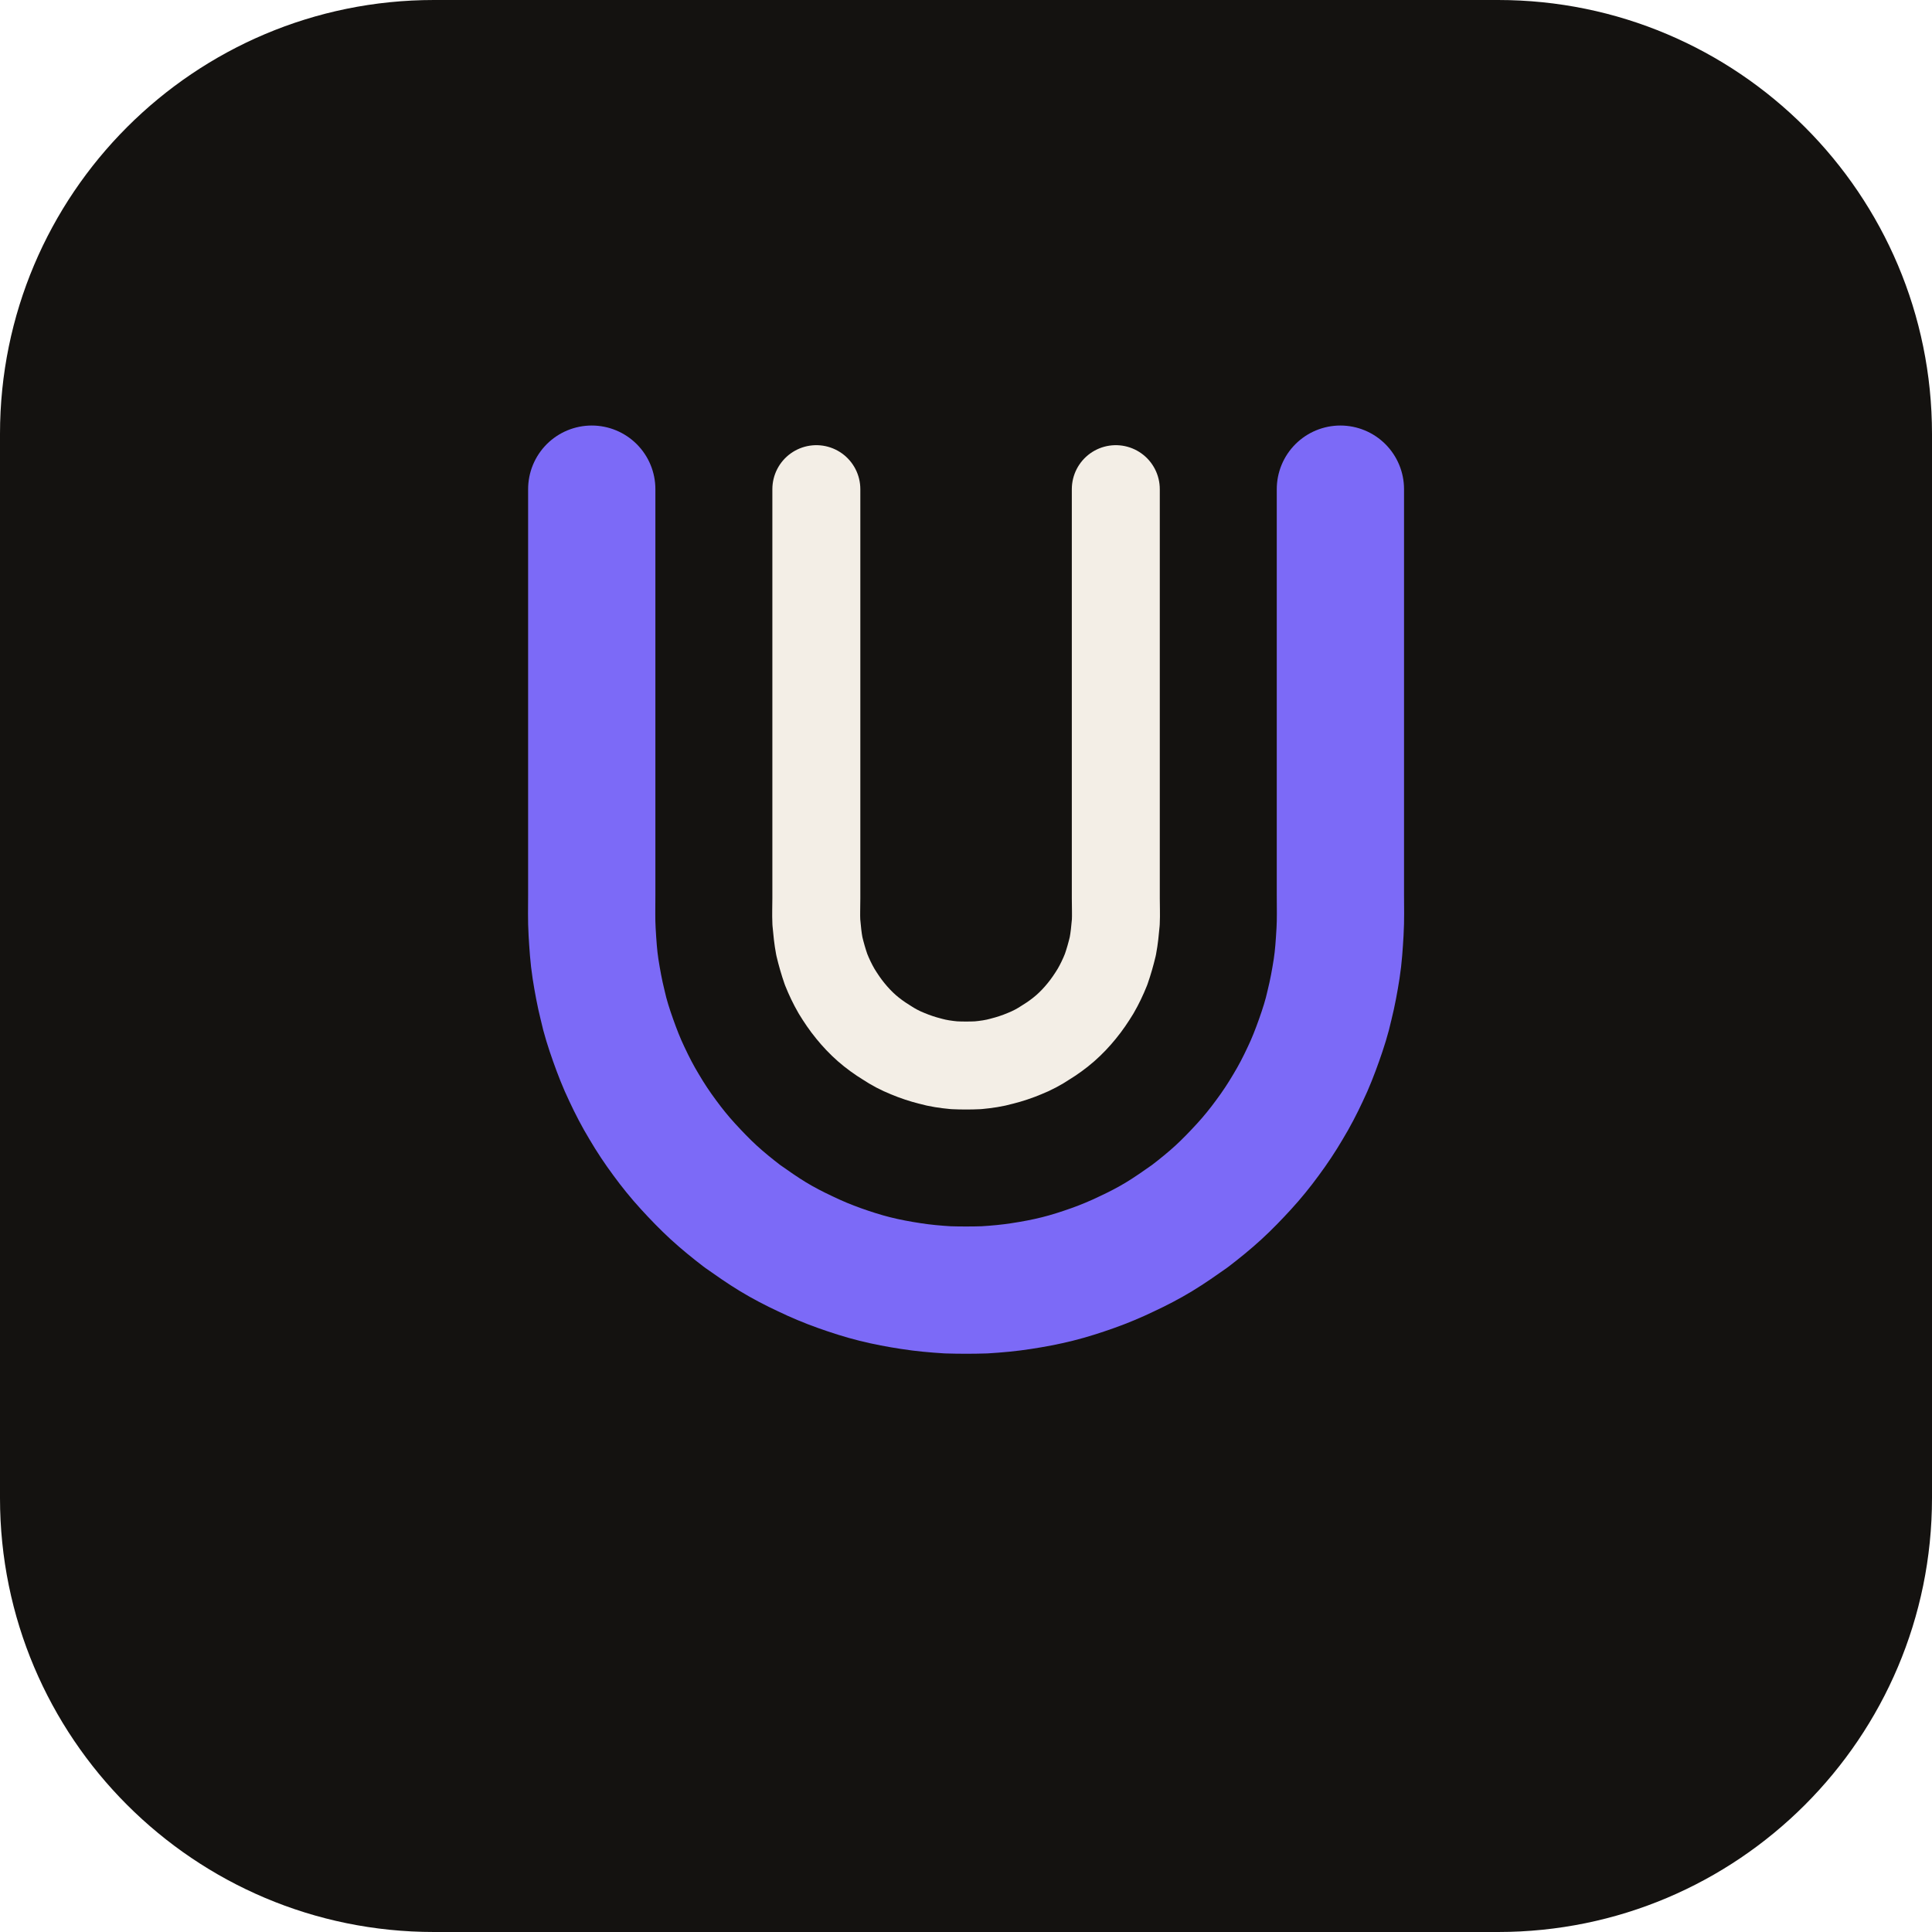
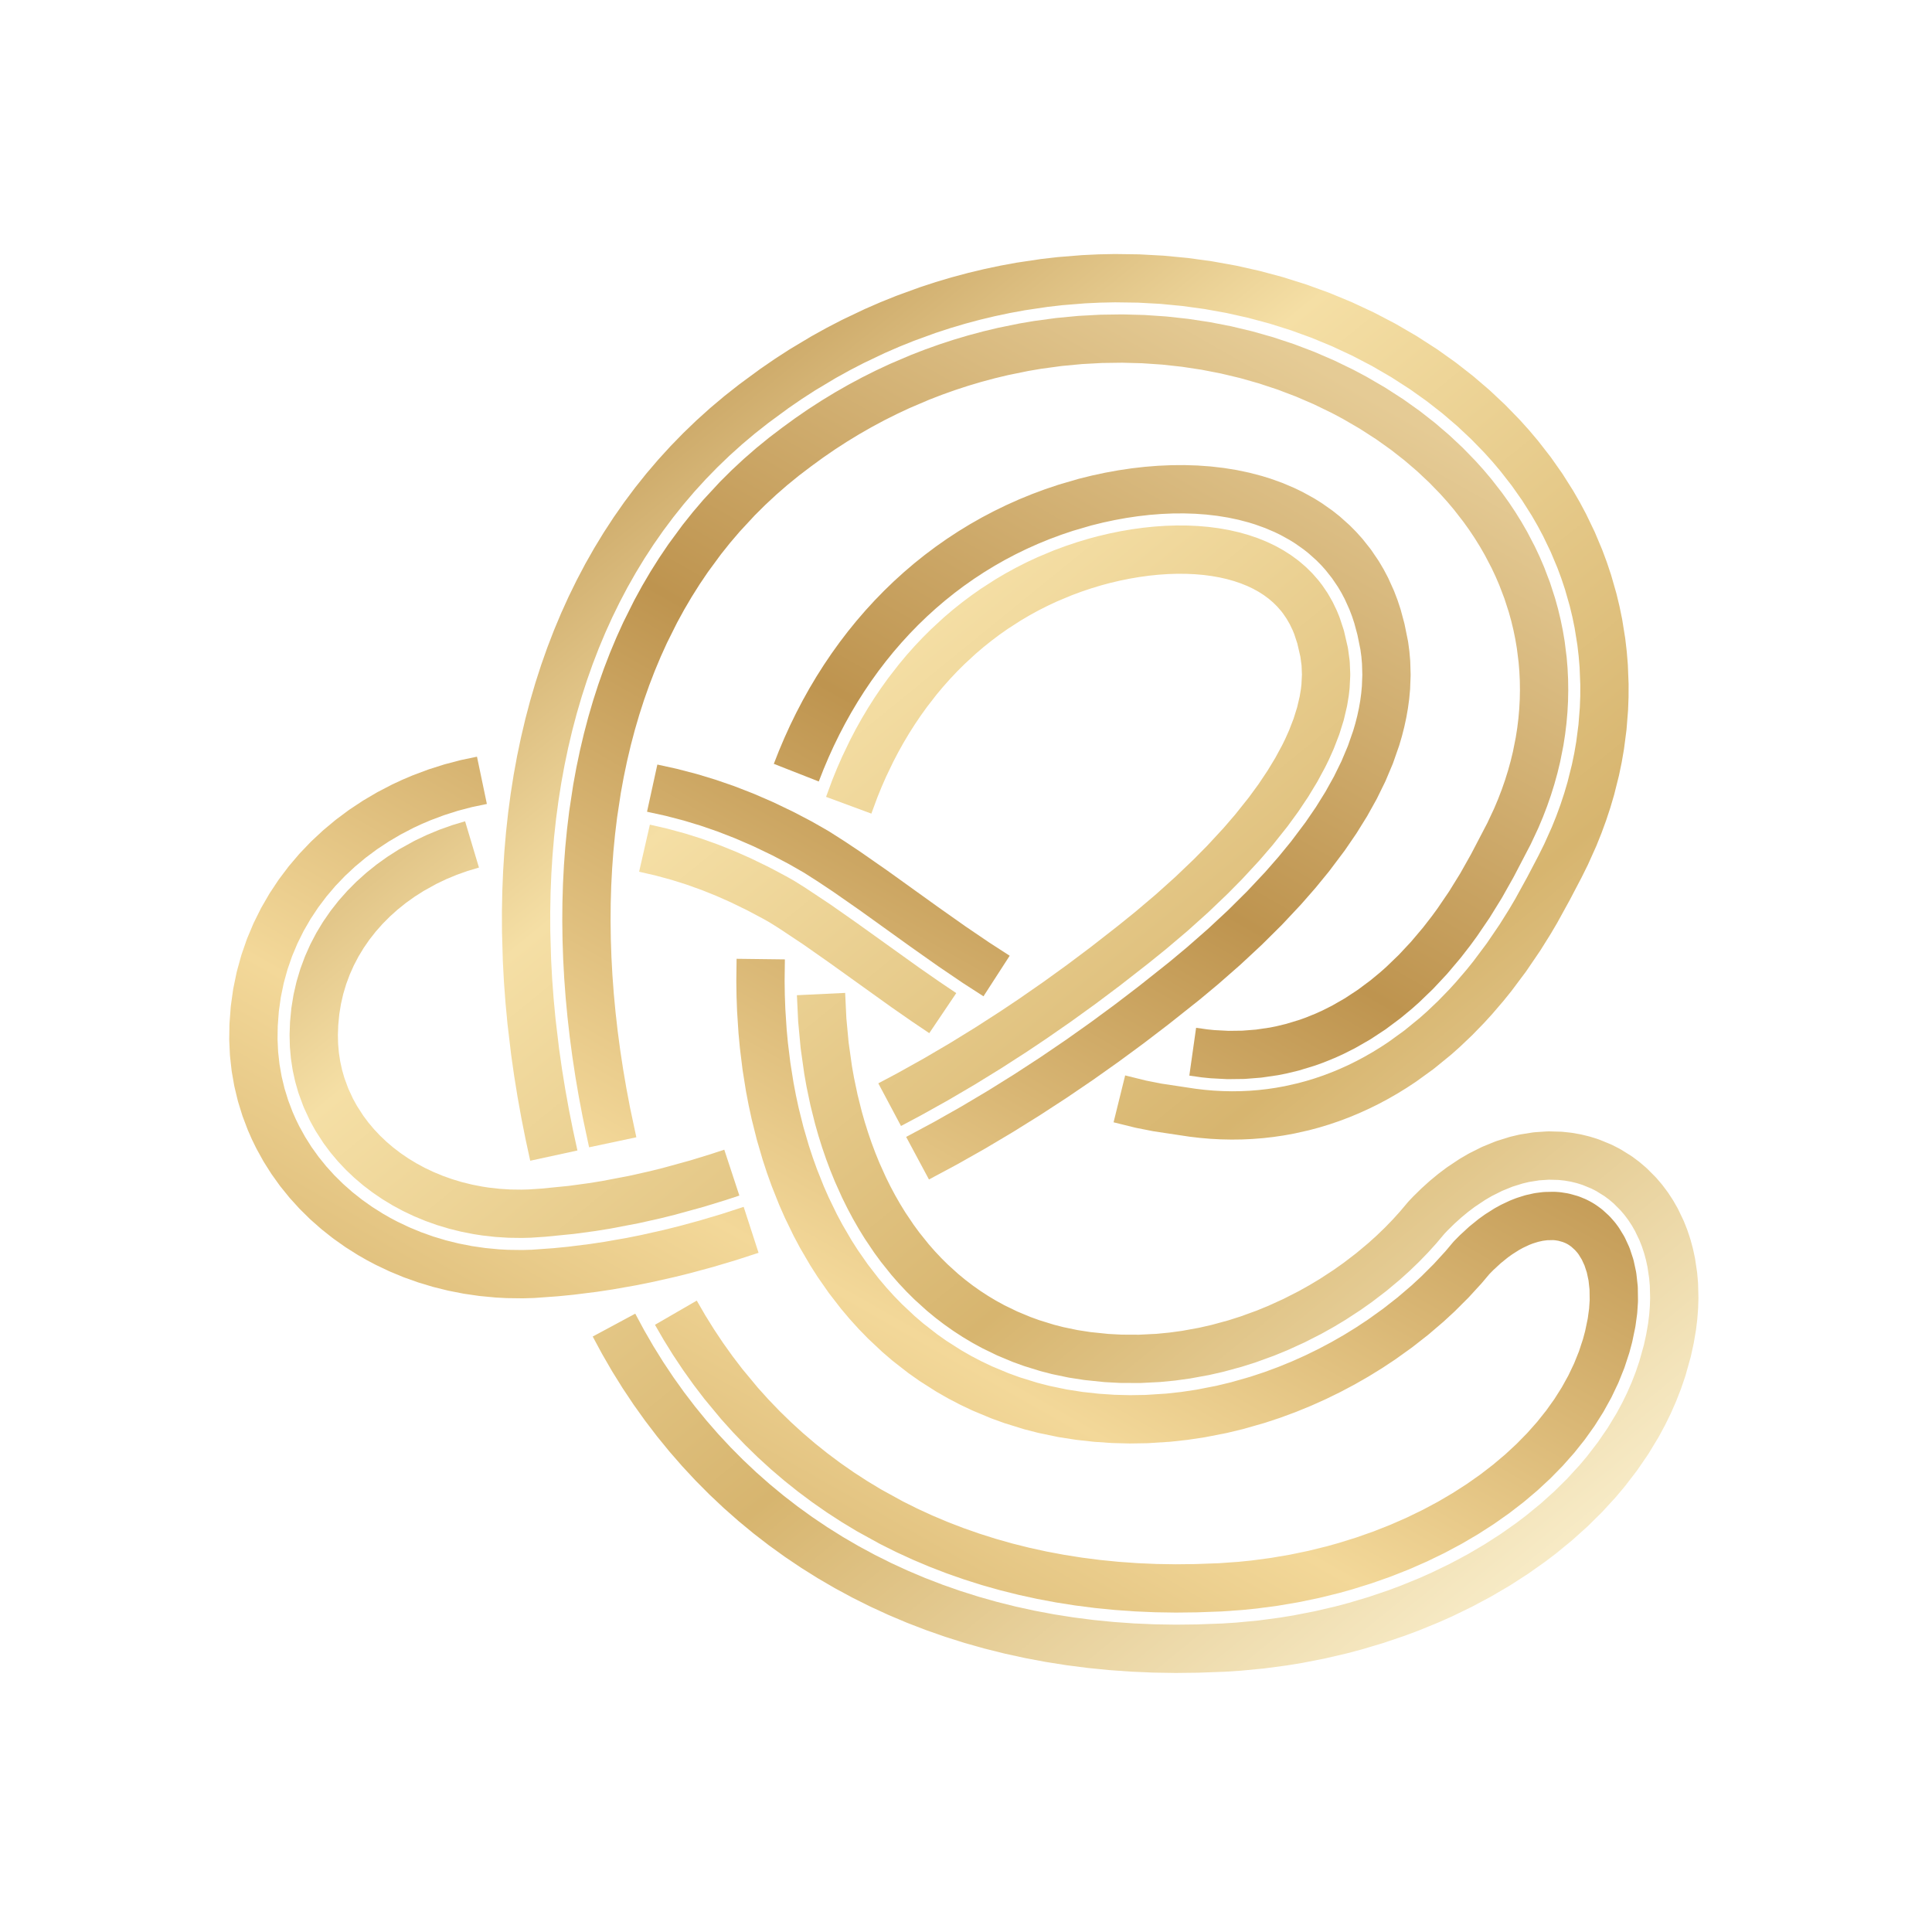
- <svg xmlns="http://www.w3.org/2000/svg" viewBox="0 0 1024 1024" role="img" aria-label="Ensemble">
-   <rect width="1024" height="1024" rx="230" fill="#141210" />
-   <g transform="translate(194.6 168) scale(19.84)" fill="none" stroke-linecap="round" stroke-linejoin="round">
-     <path stroke="#7c6af7" stroke-width="3.4" d="M6.00 4.60C6.00 4.76 6.00 5.26 6.00 5.59C6.00 5.91 6.00 6.24 6.00 6.57C6.00 6.90 6.00 7.23 6.00 7.56C6.00 7.89 6.00 8.21 6.00 8.54C6.00 8.87 6.00 9.20 6.00 9.53C6.00 9.86 6.00 10.19 6.00 10.51C6.00 10.84 6.00 11.17 6.00 11.50C6.00 11.83 6.00 12.16 6.00 12.49C6.00 12.81 6.00 13.14 6.00 13.47C6.00 13.80 6.00 14.13 6.00 14.46C6.00 14.79 6.00 15.11 6.00 15.44C6.00 15.77 5.99 16.10 6.01 16.43C6.03 16.76 6.05 17.09 6.10 17.41C6.15 17.73 6.21 18.06 6.29 18.38C6.36 18.70 6.46 19.01 6.57 19.32C6.68 19.63 6.80 19.94 6.94 20.23C7.08 20.53 7.23 20.82 7.40 21.10C7.57 21.39 7.75 21.66 7.95 21.93C8.14 22.19 8.35 22.45 8.57 22.69C8.79 22.93 9.02 23.17 9.26 23.39C9.50 23.61 9.76 23.82 10.02 24.02C10.29 24.21 10.56 24.40 10.84 24.57C11.12 24.74 11.41 24.89 11.71 25.03C12.00 25.17 12.31 25.30 12.62 25.41C12.93 25.52 13.24 25.62 13.56 25.70C13.88 25.78 14.20 25.84 14.53 25.89C14.85 25.94 15.18 25.97 15.51 25.99C15.83 26.00 16.17 26.00 16.49 25.99C16.82 25.97 17.15 25.94 17.47 25.89C17.80 25.84 18.12 25.78 18.44 25.70C18.76 25.62 19.07 25.52 19.38 25.41C19.69 25.30 20.00 25.17 20.29 25.03C20.59 24.89 20.88 24.74 21.16 24.57C21.44 24.40 21.71 24.21 21.98 24.02C22.24 23.82 22.50 23.61 22.74 23.39C22.98 23.17 23.21 22.93 23.43 22.69C23.65 22.45 23.86 22.19 24.05 21.93C24.25 21.66 24.43 21.39 24.60 21.10C24.77 20.82 24.92 20.53 25.06 20.23C25.20 19.94 25.32 19.63 25.43 19.32C25.54 19.01 25.64 18.70 25.71 18.38C25.79 18.06 25.85 17.73 25.90 17.41C25.95 17.09 25.97 16.76 25.99 16.43C26.01 16.10 26.00 15.77 26.00 15.44C26.00 15.11 26.00 14.79 26.00 14.46C26.00 14.13 26.00 13.80 26.00 13.47C26.00 13.14 26.00 12.81 26.00 12.49C26.00 12.16 26.00 11.83 26.00 11.50C26.00 11.17 26.00 10.84 26.00 10.51C26.00 10.19 26.00 9.86 26.00 9.53C26.00 9.20 26.00 8.87 26.00 8.54C26.00 8.21 26.00 7.89 26.00 7.56C26.00 7.23 26.00 6.90 26.00 6.57C26.00 6.24 26.00 5.91 26.00 5.59C26.00 5.26 26.00 4.76 26.00 4.60" />
-     <path stroke="#f3eee6" stroke-width="2.35" d="M12.00 4.60C12.00 4.71 12.00 5.03 12.00 5.24C12.00 5.46 12.00 5.67 12.00 5.89C12.00 6.10 12.00 6.31 12.00 6.53C12.00 6.74 12.00 6.96 12.00 7.17C12.00 7.39 12.00 7.60 12.00 7.82C12.00 8.03 12.00 8.24 12.00 8.46C12.00 8.67 12.00 8.89 12.00 9.10C12.00 9.32 12.00 9.53 12.00 9.74C12.00 9.96 12.00 10.17 12.00 10.39C12.00 10.60 12.00 10.82 12.00 11.03C12.00 11.24 12.00 11.46 12.00 11.67C12.00 11.89 12.00 12.10 12.00 12.32C12.00 12.53 12.00 12.74 12.00 12.96C12.00 13.17 12.00 13.39 12.00 13.60C12.00 13.82 12.00 14.03 12.00 14.25C12.00 14.46 12.00 14.67 12.00 14.89C12.00 15.10 12.00 15.32 12.00 15.53C12.00 15.75 11.99 15.96 12.00 16.17C12.02 16.39 12.04 16.60 12.08 16.81C12.13 17.02 12.19 17.23 12.26 17.43C12.34 17.63 12.43 17.82 12.54 18.01C12.65 18.19 12.77 18.37 12.91 18.54C13.04 18.70 13.19 18.86 13.35 19.00C13.51 19.14 13.69 19.27 13.87 19.38C14.05 19.50 14.24 19.60 14.44 19.68C14.63 19.76 14.84 19.83 15.04 19.88C15.25 19.94 15.47 19.97 15.68 19.99C15.89 20.00 16.11 20.00 16.32 19.99C16.53 19.97 16.75 19.94 16.96 19.88C17.16 19.83 17.37 19.76 17.56 19.68C17.76 19.60 17.95 19.50 18.13 19.38C18.31 19.27 18.49 19.14 18.65 19.00C18.81 18.86 18.96 18.70 19.09 18.54C19.23 18.37 19.35 18.19 19.46 18.01C19.57 17.82 19.66 17.63 19.74 17.43C19.81 17.23 19.87 17.02 19.92 16.81C19.96 16.60 19.98 16.39 20.00 16.17C20.01 15.96 20.00 15.75 20.00 15.53C20.00 15.32 20.00 15.10 20.00 14.89C20.00 14.67 20.00 14.46 20.00 14.25C20.00 14.03 20.00 13.82 20.00 13.60C20.00 13.39 20.00 13.17 20.00 12.96C20.00 12.74 20.00 12.53 20.00 12.32C20.00 12.10 20.00 11.89 20.00 11.67C20.00 11.46 20.00 11.24 20.00 11.03C20.00 10.82 20.00 10.60 20.00 10.39C20.00 10.17 20.00 9.96 20.00 9.74C20.00 9.53 20.00 9.32 20.00 9.10C20.00 8.89 20.00 8.67 20.00 8.46C20.00 8.24 20.00 8.03 20.00 7.82C20.00 7.60 20.00 7.39 20.00 7.17C20.00 6.96 20.00 6.74 20.00 6.53C20.00 6.31 20.00 6.10 20.00 5.89C20.00 5.67 20.00 5.46 20.00 5.24C20.00 5.03 20.00 4.71 20.00 4.60" />
+ <svg xmlns="http://www.w3.org/2000/svg" width="320" height="320" viewBox="0 0 320 320" data-brand-tone="gold" color="inherit" role="img" aria-label="Ensemble Woven Chorus" focusable="false">
+   <g transform="translate(-11 8) scale(1)">
+     <defs>
+       <linearGradient id="woven-a" x1="88" y1="52" x2="258" y2="261" gradientUnits="userSpaceOnUse">
+         <stop offset="0" stop-color="#B58A46" />
+         <stop offset="0.3" stop-color="#F5DFA5" />
+         <stop offset="0.66" stop-color="#D7B56F" />
+         <stop offset="1" stop-color="#F8ECC8" />
+       </linearGradient>
+       <linearGradient id="woven-b" x1="235" y1="56" x2="117" y2="264" gradientUnits="userSpaceOnUse">
+         <stop offset="0" stop-color="#E5CB95" />
+         <stop offset="0.36" stop-color="#BE944F" />
+         <stop offset="0.72" stop-color="#F3D899" />
+         <stop offset="1" stop-color="#D1AD67" />
+       </linearGradient>
+       <linearGradient id="woven-c" x1="140" y1="56" x2="244" y2="259" gradientUnits="userSpaceOnUse">
+         <stop offset="0" stop-color="#B58A46" />
+         <stop offset="0.3" stop-color="#F5DFA5" />
+         <stop offset="0.66" stop-color="#D7B56F" />
+         <stop offset="1" stop-color="#F8ECC8" />
+       </linearGradient>
+     </defs>
+     <g>
+       <path d="M89.182 131.864L87.175 132.465L85.218 133.161L83.315 133.95L81.471 134.829L79.111 136.136L77.422 137.214L75.806 138.371L74.268 139.606L72.812 140.914L71.441 142.293L70.16 143.74L68.972 145.253L67.881 146.829L66.89 148.466L66.001 150.162L65.22 151.916L64.548 153.726L63.989 155.591L63.547 157.512L63.227 159.488L63.032 161.519L62.963 163.421L63.008 165.165L63.16 166.871L63.416 168.539L63.773 170.168L64.228 171.759L64.983 173.817L65.902 175.803L66.696 177.241L67.889 179.088L68.883 180.418L69.959 181.697L71.115 182.924L72.347 184.094L73.654 185.206L75.033 186.257L76.48 187.243L77.993 188.163L79.569 189.012L81.205 189.788L82.897 190.489L84.643 191.111L86.44 191.651L88.283 192.107L90.171 192.476L91.452 192.673L93.406 192.891L95.395 193.015L97.418 193.042L98.745 193.007L101.015 192.855L105.615 192.4L109.075 191.931L111.386 191.559L116.013 190.676L119.488 189.897L121.804 189.322L126.435 188.047L129.904 186.983L132.213 186.224" fill="none" stroke="url(#woven-a)" stroke-width="8" stroke-linecap="round" stroke-linejoin="round" style="stroke-linecap:butt" />
+       <path d="M158.355 174.966L161.679 173.197L166.069 170.747L170.405 168.201L174.683 165.565L178.898 162.849L182.014 160.763L186.105 157.924L190.119 155.025L194.05 152.076L198.663 148.477L201.576 146.125L205.07 143.164L208.387 140.186L211.516 137.199L213.877 134.807L216.638 131.821L218.689 129.44L221.046 126.482L222.759 124.135L224.312 121.812L225.703 119.517L226.925 117.257L227.473 116.142L228.213 114.489L229.047 112.326L229.706 110.215L230.19 108.16L230.438 106.657L230.55 105.673L230.645 103.747L230.569 101.873L230.322 100.045L229.733 97.499L229.114 95.621L228.757 94.749L228.164 93.517L227.506 92.374L226.785 91.311L226.27 90.644L225.446 89.704L224.56 88.831L223.61 88.021L222.597 87.273L221.52 86.585L220.38 85.956L219.176 85.386L217.911 84.877L216.587 84.428L215.206 84.04L213.772 83.715L212.287 83.452L210.757 83.253L209.184 83.117L207.574 83.044L205.93 83.034L204.257 83.087L202.559 83.202L200.841 83.379L199.108 83.617L197.363 83.914L195.611 84.271L193.857 84.685L192.369 85.084L190.554 85.63L188.772 86.23L187.022 86.881L184.458 87.954L182.79 88.732L181.155 89.56L179.553 90.437L177.984 91.362L175.694 92.838L174.21 93.88L172.761 94.969L171.345 96.102L169.965 97.28L167.961 99.13L166.67 100.416L165.415 101.745L164.196 103.116L163.015 104.528L161.314 106.722L160.227 108.234L159.179 109.785L158.17 111.374L157.201 113L156.272 114.663L155.384 116.362L154.13 118.977L153.346 120.763L152.604 122.583L151.573 125.373" fill="none" stroke="url(#woven-a)" stroke-width="8" stroke-linecap="round" stroke-linejoin="round" style="stroke-linecap:butt" />
+       <path d="M146.989 156.647L147.195 160.952L147.588 165.159L148.166 169.26L148.523 171.268L149.143 174.224L149.864 177.108L150.399 178.989L150.979 180.836L151.601 182.647L152.266 184.422L152.973 186.16L154.113 188.694L154.925 190.333L155.777 191.932L156.67 193.489L157.603 195.004L159.078 197.194L160.11 198.599L161.731 200.621L162.86 201.911L164.028 203.154L165.233 204.349L167.114 206.052L168.415 207.125L169.754 208.148L171.132 209.121L172.548 210.043L174.002 210.913L175.496 211.731L177.811 212.856L180.215 213.859L181.868 214.458L184.425 215.249L186.182 215.703L188.739 216.237L191.117 216.605L194.274 216.931L196.629 217.057L199.751 217.071L202.846 216.916L205.147 216.693L207.428 216.381L210.435 215.833L212.661 215.327L215.585 214.529L217.743 213.843L220.568 212.817L222.643 211.968L225.349 210.735L227.977 209.396L229.894 208.325L231.762 207.202L234.17 205.628L235.911 204.395L238.142 202.687L240.262 200.915L241.775 199.549L243.22 198.155L244.594 196.737L245.895 195.3L247.27 193.67L247.962 192.945L249.182 191.748L250.421 190.631L251.675 189.593L252.945 188.635L254.876 187.346L256.179 186.586L258.153 185.596L260.144 184.786L262.147 184.159L263.485 183.843L265.489 183.523L267.481 183.39L269.448 183.445L270.741 183.585L272.014 183.808L273.263 184.113L274.484 184.499L276.254 185.226L277.387 185.806L279.008 186.815L280.031 187.576L281.004 188.405L282.364 189.768L283.201 190.752L283.979 191.793L284.697 192.888L285.354 194.034L286.22 195.842L286.717 197.104L287.148 198.408L287.513 199.752L287.811 201.133L288.129 203.271L288.256 204.738L288.314 206.997L288.264 208.54L288.143 210.11L287.946 211.731L287.599 213.751L287.161 215.747L286.337 218.691L285.681 220.619L284.942 222.518L284.122 224.387L283.224 226.223L282.249 228.027L280.65 230.669L278.891 233.232L276.982 235.713L275.628 237.322L273.481 239.662L271.201 241.916L268.793 244.08L266.263 246.153L264.512 247.483L261.792 249.398L258.966 251.216L256.038 252.934L253.014 254.551L249.9 256.063L247.777 257.011L244.523 258.343L242.311 259.169L238.932 260.313L235.485 261.341L233.152 261.96L229.602 262.787L225.998 263.491L223.567 263.889L219.884 264.378L216.159 264.735L213.656 264.897L209.361 265.053L205.736 265.094L202.152 265.037L198.609 264.884L195.11 264.636L191.655 264.293L188.245 263.856L184.881 263.325L181.564 262.702L178.296 261.988L175.078 261.183L171.91 260.288L168.795 259.303L165.732 258.231L162.724 257.071L159.771 255.824L156.875 254.492L154.037 253.075L151.259 251.575L148.54 249.992L145.883 248.327L143.289 246.582L140.759 244.757L138.294 242.853L135.896 240.872L133.565 238.815L131.302 236.682L129.11 234.476L126.988 232.196L124.939 229.845L122.962 227.423L121.06 224.932L119.233 222.373L117.482 219.747L115.808 217.055L114.213 214.298L112.696 211.478" fill="none" stroke="url(#woven-a)" stroke-width="8" stroke-linecap="round" stroke-linejoin="round" style="stroke-linecap:butt" />
+       <path d="M102.731 183.405L101.978 179.935L101.291 176.48L100.672 173.04L100.119 169.618L99.633 166.213L99.031 161.141L98.715 157.785L98.466 154.45L98.286 151.137L98.144 146.213L98.136 142.96L98.196 139.734L98.326 136.534L98.526 133.363L98.795 130.221L99.135 127.108L99.546 124.027L100.027 120.978L100.58 117.963L101.204 114.982L101.899 112.037L102.667 109.129L103.507 106.259L104.42 103.428L105.406 100.638L106.465 97.889L107.598 95.184L108.804 92.522L110.085 89.907L111.439 87.338L112.869 84.818L114.372 82.348L115.951 79.929L117.604 77.562L119.332 75.25L121.135 72.992L123.013 70.792L124.966 68.65L126.993 66.568L129.096 64.546L131.272 62.587L133.523 60.692L135.848 58.862L139.261 56.352L141.556 54.776L143.881 53.271L147.425 51.148L149.821 49.822L152.243 48.566L155.919 46.817L158.397 45.74L160.894 44.734L164.672 43.358L167.211 42.529L169.763 41.771L172.327 41.084L174.902 40.468L177.486 39.922L180.077 39.447L183.972 38.866L186.574 38.567L190.479 38.251L193.081 38.128L195.681 38.075L199.573 38.128L203.449 38.338L207.306 38.707L211.137 39.233L214.937 39.917L218.699 40.759L222.42 41.758L226.093 42.916L229.712 44.23L233.271 45.703L236.766 47.333L240.189 49.121L243.536 51.066L246.799 53.168L249.765 55.28L252.482 57.406L255.062 59.617L257.504 61.909L259.806 64.277L261.263 65.897L262.656 67.549L264.627 70.083L266.454 72.681L268.136 75.34L269.176 77.144L270.151 78.972L271.489 81.756L272.678 84.587L273.387 86.498L274.029 88.426L274.866 91.348L275.339 93.314L275.745 95.293L276.225 98.283L276.459 100.287L276.626 102.3L276.746 105.332L276.74 107.359L276.665 109.389L276.423 112.438L276.026 115.487L275.675 117.517L275.254 119.544L274.495 122.575L273.902 124.588L273.24 126.593L272.509 128.589L271.71 130.575L270.382 133.532L269.411 135.488L267.485 139.165L265.441 142.883L264.385 144.673L262.759 147.27L260.515 150.57L258.186 153.683L256.99 155.169L255.157 157.309L253.91 158.676L252.003 160.638L250.052 162.492L248.727 163.668L246.023 165.873L243.247 167.882L241.833 168.812L240.404 169.692L238.958 170.522L237.496 171.301L236.02 172.029L234.53 172.705L233.026 173.331L231.509 173.904L229.979 174.425L228.439 174.894L226.887 175.311L224.542 175.837L222.967 176.121L221.384 176.353L219.795 176.531L218.198 176.657L216.597 176.73L214.99 176.75L213.38 176.717L211.767 176.631L210.151 176.493L208.533 176.303L202.707 175.427L199.972 174.888L196.402 174.006" fill="none" stroke="url(#woven-a)" stroke-width="8" stroke-linecap="round" stroke-linejoin="round" style="stroke-linecap:butt" />
+       <path d="M167.152 159.806L164.347 157.916L160.923 155.535L150.539 148.093L146.252 145.088L142.118 142.344L140.443 141.297L139.197 140.599L136.615 139.228L133.704 137.81L131.29 136.739L128.562 135.644L125.921 134.7L123.359 133.894L120.515 133.121L117.749 132.488" fill="none" stroke="url(#woven-a)" stroke-width="8" stroke-linecap="round" stroke-linejoin="round" style="stroke-linecap:butt" />
+       <path d="M90.823 121.246L88.248 121.785L85.721 122.449L83.245 123.237L80.826 124.144L79.247 124.815L77.697 125.537L75.431 126.716L73.238 128.008L71.125 129.409L69.097 130.918L67.16 132.533L65.319 134.25L63.58 136.068L61.95 137.985L60.434 139.996L59.04 142.1L57.772 144.293L56.639 146.572L55.646 148.932L54.801 151.369L54.108 153.879L53.574 156.456L53.204 159.095L53.005 161.774L52.967 164.159L53.077 166.522L53.334 168.845L53.734 171.124L54.271 173.353L54.943 175.528L55.744 177.644L56.348 179.021L57.005 180.368L58.089 182.333L59.286 184.226L60.591 186.044L62 187.785L63.507 189.446L65.108 191.024L66.799 192.516L68.574 193.92L70.431 195.234L72.363 196.455L73.693 197.216L75.053 197.934L77.148 198.928L79.307 199.822L81.525 200.612L83.798 201.296L86.122 201.871L88.493 202.335L90.908 202.685L93.362 202.918L95.017 203.008L97.528 203.041L99.255 202.993L103.043 202.721L105.552 202.473L109.314 202.002L111.82 201.624L115.572 200.963L118.07 200.463L121.808 199.623L124.295 199.007L128.014 198L131.719 196.896L135.408 195.7" fill="none" stroke="url(#woven-b)" stroke-width="8" stroke-linecap="round" stroke-linejoin="round" style="stroke-linecap:butt" />
+       <path d="M162.976 183.834L167.605 181.353L172.175 178.77L176.681 176.091L181.118 173.326L185.483 170.482L189.771 167.567L193.977 164.588L198.097 161.555L202.127 158.474L207.179 154.463L210.179 151.962L213.784 148.801L217.216 145.606L220.466 142.379L223.522 139.123L225.82 136.498L227.981 133.858L230.48 130.535L232.311 127.86L233.984 125.169L235.492 122.462L236.828 119.739L237.982 117L238.944 114.244L239.35 112.86L239.703 111.472L240.003 110.081L240.248 108.687L240.436 107.291L240.565 105.893L240.645 103.795L240.584 101.701L240.462 100.308L240.275 98.921L239.73 96.237L239.156 94.097L238.703 92.722L238.193 91.39L237.326 89.471L236.681 88.248L235.985 87.071L234.847 85.393L233.603 83.824L232.718 82.84L231.793 81.906L230.332 80.599L229.313 79.79L227.724 78.671L226.628 77.987L224.932 77.052L223.771 76.488L221.988 75.729L220.159 75.071L218.918 74.688L217.026 74.191L215.102 73.787L213.149 73.473L211.17 73.244L209.171 73.099L207.153 73.034L205.12 73.048L203.075 73.138L201.021 73.301L198.961 73.537L196.899 73.843L194.837 74.217L192.779 74.658L190.704 75.171L187.52 76.102L185.434 76.803L183.384 77.566L181.369 78.39L179.392 79.275L177.451 80.219L175.549 81.22L173.685 82.279L171.861 83.395L170.077 84.565L168.334 85.789L166.632 87.067L164.973 88.396L163.356 89.776L161.782 91.206L160.252 92.684L158.767 94.21L157.327 95.783L155.931 97.4L154.582 99.063L153.279 100.768L152.023 102.516L150.814 104.305L149.653 106.134L148.54 108.002L147.475 109.909L146.459 111.852L145.492 113.832L144.576 115.846L143.709 117.895L142.892 119.977" fill="none" stroke="url(#woven-b)" stroke-width="8" stroke-linecap="round" stroke-linejoin="round" style="stroke-linecap:butt" />
+       <path d="M137.002 150.856L136.957 154.498L136.992 156.903L137.079 159.289L137.309 162.829L137.527 165.163L137.952 168.619L138.493 172.02L138.919 174.255L139.397 176.462L140.211 179.719L141.142 182.908L141.827 184.995L142.564 187.048L143.766 190.063L144.633 192.028L146.03 194.904L147.026 196.772L148.618 199.498L149.744 201.262L151.53 203.823L153.433 206.28L154.766 207.858L156.15 209.384L157.585 210.859L159.834 212.97L161.396 214.308L163.832 216.206L165.518 217.397L168.138 219.067L169.944 220.101L171.797 221.069L173.697 221.971L176.631 223.195L178.643 223.923L181.741 224.882L183.86 225.429L186.994 226.083L189.803 226.518L192.601 226.827L195.384 227.015L198.149 227.085L200.893 227.041L204.514 226.811L207.198 226.515L209.852 226.118L213.339 225.438L215.912 224.819L219.282 223.856L221.762 223.036L224.197 222.135L226.585 221.158L228.925 220.108L231.214 218.988L233.45 217.802L235.631 216.553L237.754 215.245L239.818 213.88L242.473 211.979L245.014 209.99L247.434 207.922L249.167 206.323L251.364 204.131L253.426 201.879L254.73 200.33L255.572 199.476L256.96 198.197L258.332 197.086L259.235 196.437L260.565 195.594L261.434 195.116L262.705 194.518L263.529 194.196L264.727 193.82L265.876 193.566L266.975 193.425L268.359 193.396L269.018 193.446L269.965 193.596L271.155 193.929L271.996 194.274L272.534 194.55L273.054 194.861L273.8 195.398L274.733 196.247L275.382 196.986L275.789 197.53L276.533 198.745L277.172 200.132L277.688 201.695L278.063 203.436L278.274 205.354L278.303 207.444L278.192 209.122L277.929 211.051L277.445 213.38L277.034 214.915L276.287 217.193L275.385 219.437L274.332 221.647L273.13 223.82L271.782 225.952L270.292 228.041L268.663 230.082L266.899 232.071L265.004 234.005L262.983 235.879L260.84 237.69L258.58 239.432L256.208 241.102L253.73 242.696L251.15 244.211L248.474 245.641L245.707 246.984L242.855 248.236L239.923 249.394L236.917 250.453L233.842 251.411L231.757 251.992L228.58 252.773L225.35 253.444L222.07 254.001L218.748 254.443L216.513 254.67L213.131 254.911L209.116 255.056L205.758 255.094L202.446 255.042L199.179 254.901L195.958 254.672L192.784 254.357L189.659 253.956L186.582 253.471L183.555 252.903L180.578 252.252L177.651 251.52L174.776 250.707L171.954 249.815L169.184 248.845L166.468 247.798L163.806 246.674L161.198 245.475L158.646 244.201L154.924 242.152L152.514 240.696L150.161 239.168L147.866 237.569L145.631 235.9L143.455 234.162L141.339 232.356L139.284 230.481L137.291 228.54L135.36 226.532L133.492 224.459L130.811 221.227L129.104 218.992L127.463 216.694L125.889 214.333L124.383 211.91L122.945 209.425" fill="none" stroke="url(#woven-b)" stroke-width="8" stroke-linecap="round" stroke-linejoin="round" style="stroke-linecap:butt" />
+       <path d="M112.485 181.199L111.435 176.256L110.815 172.985L110.259 169.733L109.767 166.501L109.34 163.292L108.978 160.105L108.679 156.943L108.446 153.806L108.276 150.695L108.172 147.612L108.131 144.557L108.155 141.531L108.244 138.537L108.398 135.573L108.615 132.643L108.898 129.746L109.244 126.884L109.885 122.659L110.393 119.888L110.965 117.156L111.601 114.463L112.301 111.81L113.066 109.198L113.894 106.628L114.787 104.101L115.744 101.618L116.765 99.179L117.85 96.785L119.598 93.282L120.843 91.005L122.153 88.776L123.527 86.596L124.966 84.466L127.245 81.364L128.846 79.36L130.513 77.407L133.135 74.577L134.966 72.757L136.864 70.992L138.829 69.281L140.861 67.626L142.984 66.012L145.037 64.516L147.104 63.096L149.198 61.741L151.318 60.451L153.463 59.225L155.631 58.063L157.82 56.966L160.03 55.933L163.38 54.503L165.634 53.63L167.904 52.821L170.186 52.076L172.481 51.395L174.786 50.777L177.1 50.223L180.584 49.511L182.914 49.116L186.415 48.643L189.918 48.311L193.419 48.122L196.912 48.075L200.392 48.169L203.855 48.404L207.294 48.781L210.704 49.297L214.081 49.954L217.419 50.75L220.713 51.686L223.959 52.76L227.15 53.972L230.283 55.322L233.353 56.81L235.362 57.878L238.315 59.595L241.191 61.448L243.776 63.289L246.147 65.144L248.387 67.063L250.496 69.042L252.475 71.078L253.722 72.465L254.912 73.875L256.589 76.031L257.635 77.493L258.624 78.975L259.556 80.476L260.431 81.994L261.637 84.302L262.37 85.86L263.046 87.433L263.954 89.818L264.735 92.231L265.185 93.855L265.578 95.488L265.915 97.132L266.195 98.785L266.509 101.28L266.647 102.952L266.728 104.631L266.751 106.315L266.718 108.005L266.626 109.699L266.477 111.396L266.27 113.096L266.005 114.798L265.498 117.352L265.085 119.055L264.614 120.757L264.083 122.458L263.493 124.155L262.842 125.849L262.13 127.539L260.949 130.063L258.172 135.382L256.303 138.702L254.369 141.829L252.374 144.763L251.355 146.158L249.801 148.161L247.684 150.665L245.519 152.979L243.312 155.105L242.193 156.098L240.496 157.501L238.204 159.212L235.879 160.742L233.525 162.093L231.74 162.991L230.542 163.535L228.733 164.27L227.519 164.706L225.072 165.451L223.22 165.899L221.977 166.145L219.474 166.511L216.945 166.71L214.39 166.742L211.811 166.605L210.511 166.473L208.551 166.195" fill="none" stroke="url(#woven-b)" stroke-width="8" stroke-linecap="round" stroke-linejoin="round" style="stroke-linecap:butt" />
+       <path d="M176.066 153.66L172.674 151.469L168.666 148.748L164.066 145.501L155.707 139.497L151.275 136.409L148.755 134.727L146.237 133.121L143.541 131.577L140.691 130.083L137.452 128.527L134.303 127.161L131.24 125.97L128.26 124.942L125.36 124.063L122.142 123.225L119.023 122.542" fill="none" stroke="url(#woven-b)" stroke-width="8" stroke-linecap="round" stroke-linejoin="round" style="stroke-linecap:butt" />
+     </g>
  </g>
</svg>
